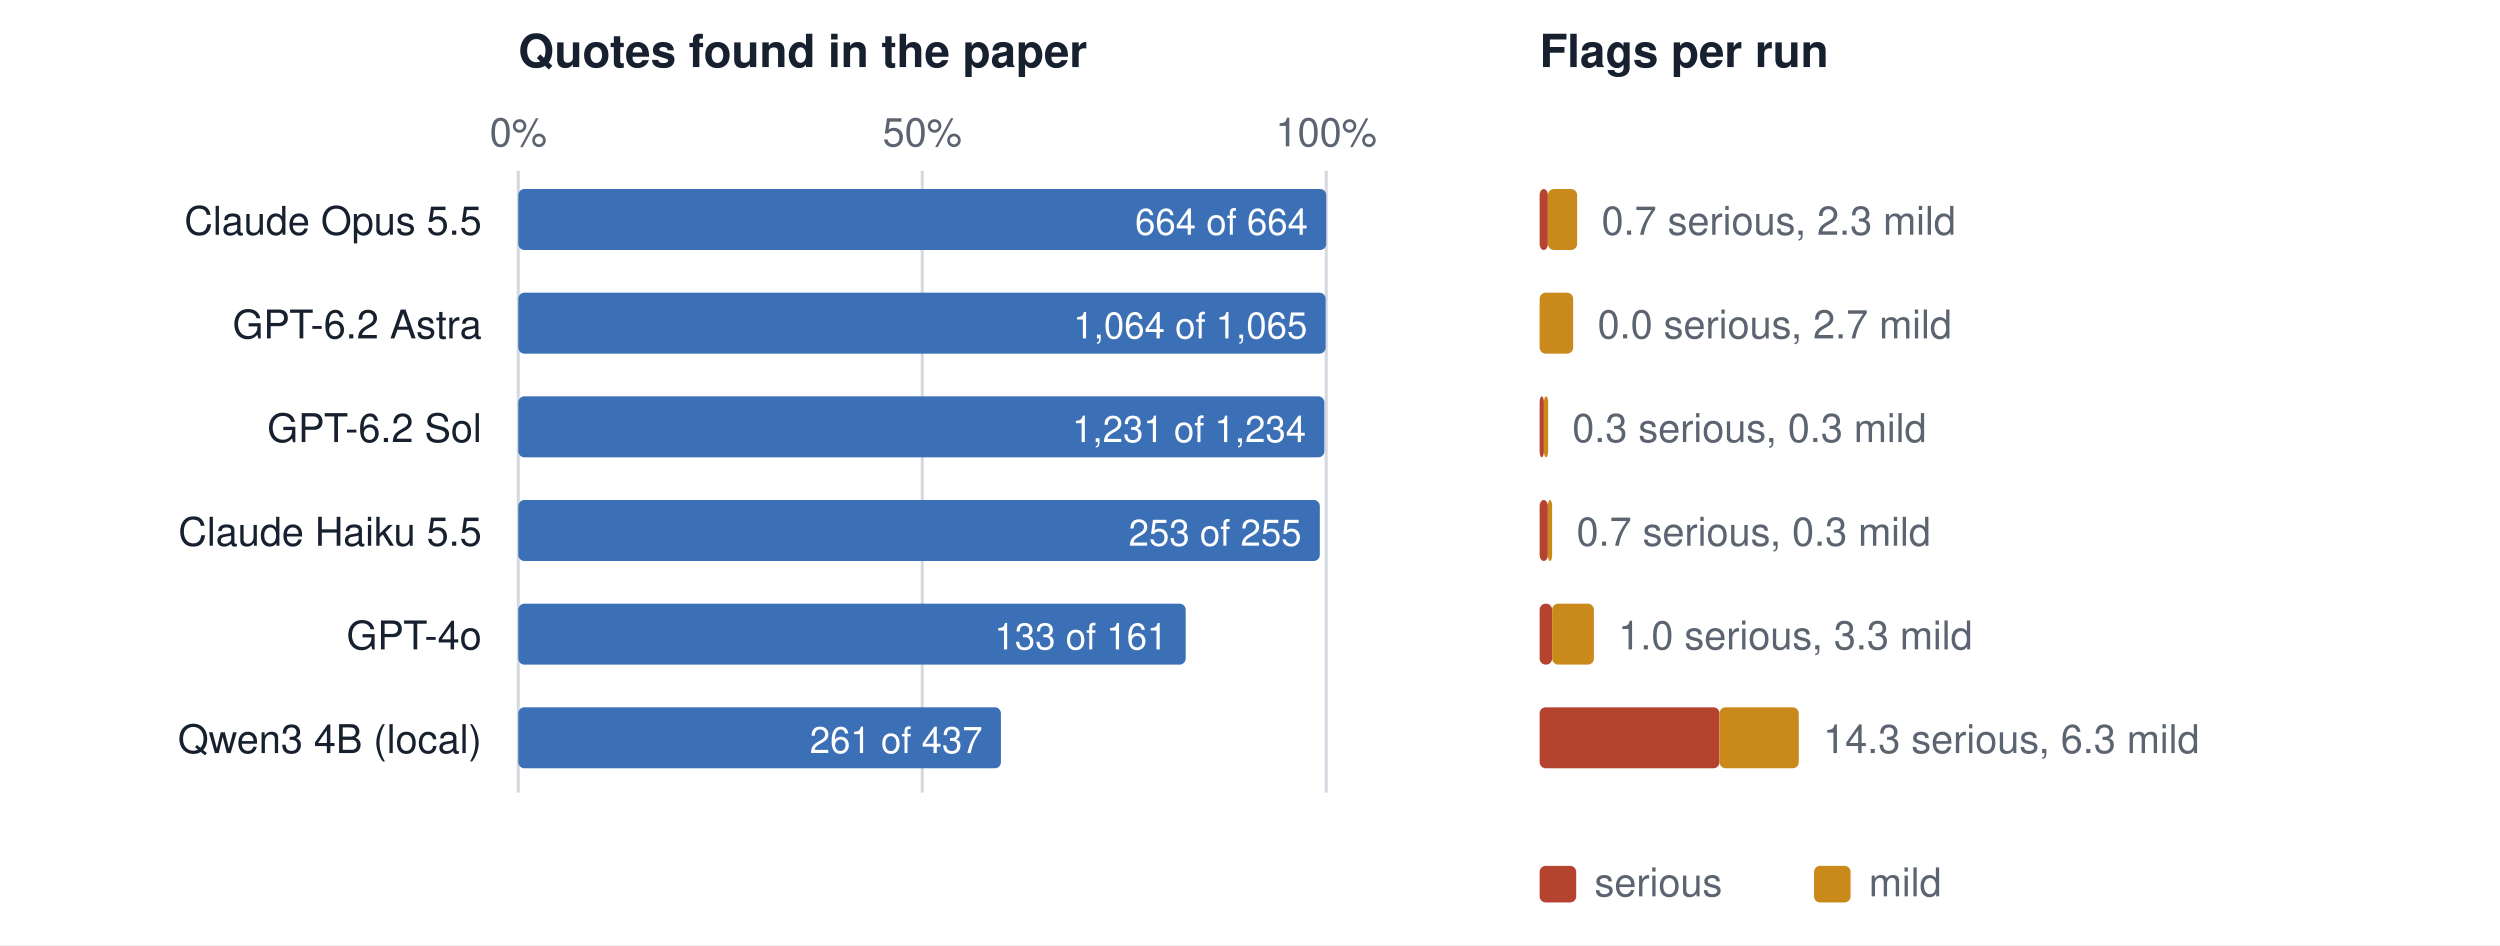
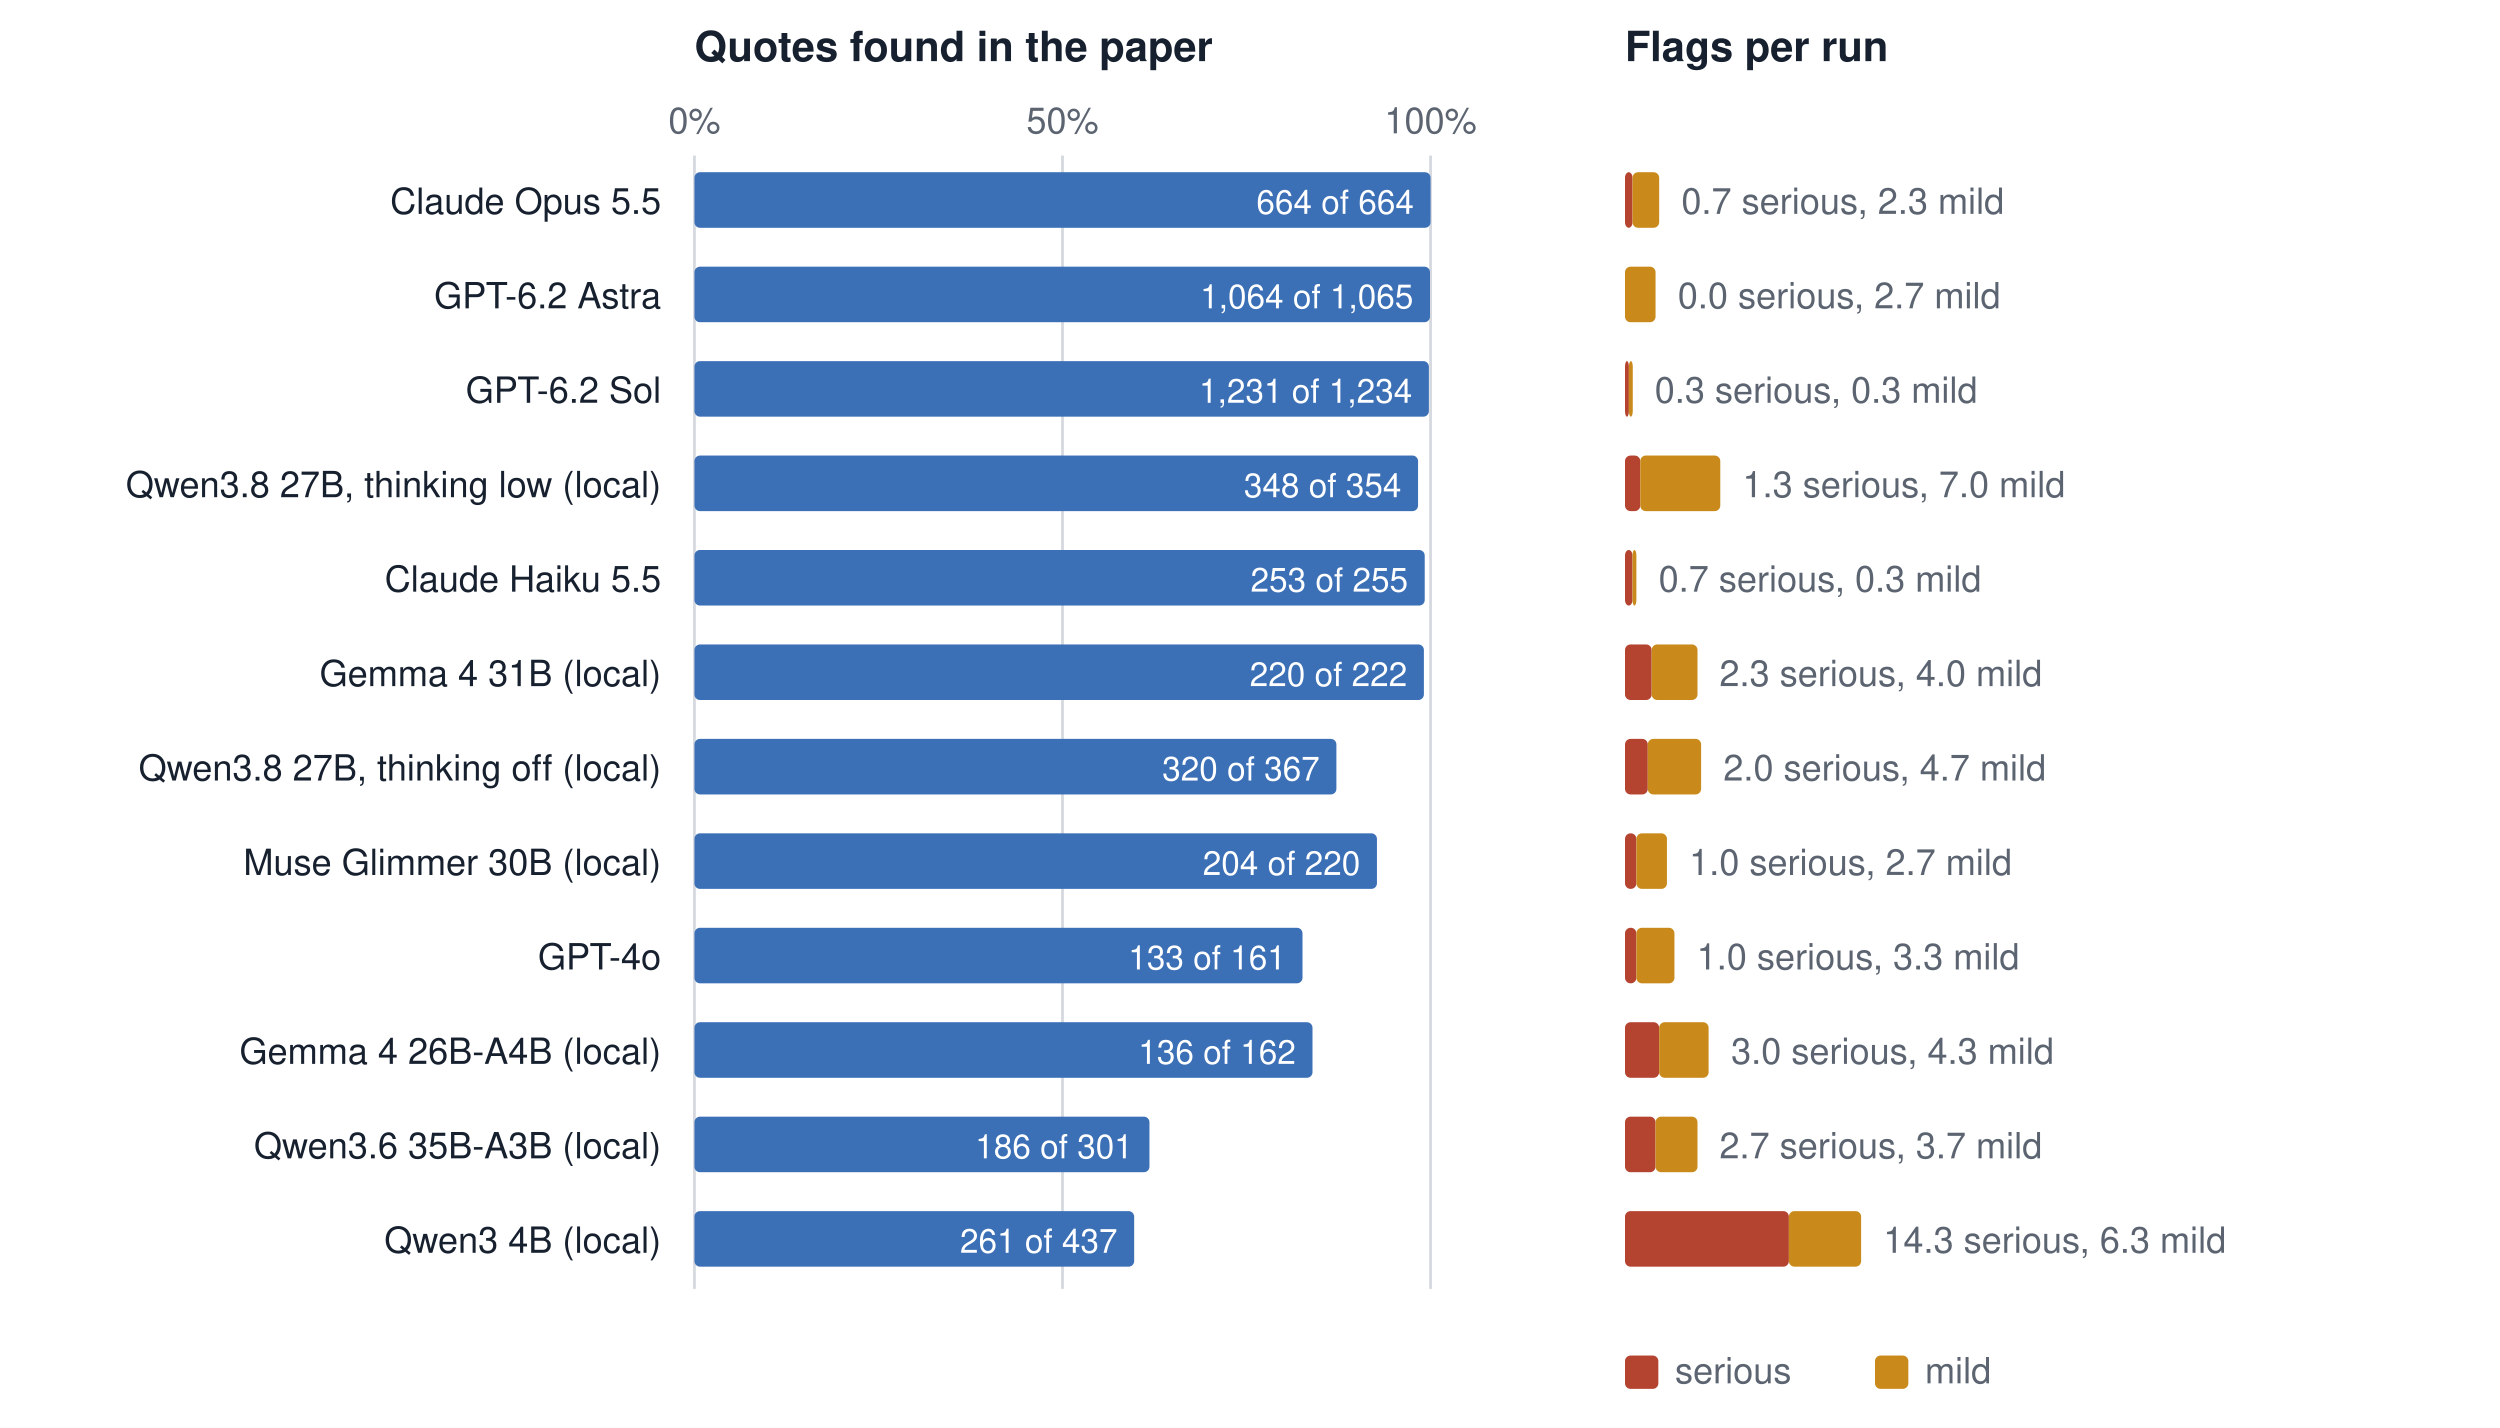
- <svg xmlns="http://www.w3.org/2000/svg" viewBox="0 0 820 310" width="820" font-family="-apple-system, Segoe UI, Helvetica, Arial, sans-serif" font-size="13" role="img" aria-label="Share of quotes found in the paper, and flags per run, by model">
-   <rect width="820" height="310" fill="#ffffff" />
-   <text x="170.0" y="22.0" text-anchor="start" fill="#16202e" font-size="15" font-weight="600">Quotes found in the paper</text>
-   <text x="505.0" y="22.0" text-anchor="start" fill="#16202e" font-size="15" font-weight="600">Flags per run</text>
-   <line x1="170.0" x2="170.0" y1="56" y2="260" stroke="#d5d9df" />
-   <text x="170.0" y="48.0" text-anchor="middle" fill="#5b6470">0%</text>
-   <line x1="302.5" x2="302.5" y1="56" y2="260" stroke="#d5d9df" />
-   <text x="302.5" y="48.0" text-anchor="middle" fill="#5b6470">50%</text>
-   <line x1="435.0" x2="435.0" y1="56" y2="260" stroke="#d5d9df" />
-   <text x="435.0" y="48.0" text-anchor="middle" fill="#5b6470">100%</text>
-   <text x="158.0" y="77.0" text-anchor="end" fill="#16202e">Claude Opus 5.5</text>
-   <rect x="170.0" y="62" width="265.0" height="20" rx="2" fill="#3b6fb6" />
-   <text x="429.0" y="77.0" text-anchor="end" fill="#ffffff" font-size="12">664 of 664</text>
-   <rect x="505.0" y="62" width="2.7" height="20" rx="2" fill="#b4442f" />
-   <rect x="507.7" y="62" width="9.6" height="20" rx="2" fill="#c98a1b" />
-   <text x="525.3" y="77.0" text-anchor="start" fill="#5b6470">0.7 serious, 2.3 mild</text>
-   <text x="158.0" y="111.0" text-anchor="end" fill="#16202e">GPT-6.2 Astra</text>
-   <rect x="170.0" y="96" width="264.8" height="20" rx="2" fill="#3b6fb6" />
-   <text x="428.8" y="111.0" text-anchor="end" fill="#ffffff" font-size="12">1,064 of 1,065</text>
-   <rect x="505.0" y="96" width="0.0" height="20" rx="2" fill="#b4442f" />
-   <rect x="505.0" y="96" width="11.0" height="20" rx="2" fill="#c98a1b" />
-   <text x="524.0" y="111.0" text-anchor="start" fill="#5b6470">0.0 serious, 2.7 mild</text>
-   <text x="158.0" y="145.0" text-anchor="end" fill="#16202e">GPT-6.2 Sol</text>
-   <rect x="170.0" y="130" width="264.4" height="20" rx="2" fill="#3b6fb6" />
-   <text x="428.4" y="145.0" text-anchor="end" fill="#ffffff" font-size="12">1,231 of 1,234</text>
-   <rect x="505.0" y="130" width="1.4" height="20" rx="2" fill="#b4442f" />
-   <rect x="506.4" y="130" width="1.4" height="20" rx="2" fill="#c98a1b" />
-   <text x="515.7" y="145.0" text-anchor="start" fill="#5b6470">0.3 serious, 0.3 mild</text>
-   <text x="158.0" y="179.0" text-anchor="end" fill="#16202e">Claude Haiku 5.5</text>
-   <rect x="170.0" y="164" width="262.9" height="20" rx="2" fill="#3b6fb6" />
-   <text x="426.9" y="179.0" text-anchor="end" fill="#ffffff" font-size="12">253 of 255</text>
-   <rect x="505.0" y="164" width="2.7" height="20" rx="2" fill="#b4442f" />
-   <rect x="507.7" y="164" width="1.4" height="20" rx="2" fill="#c98a1b" />
-   <text x="517.1" y="179.0" text-anchor="start" fill="#5b6470">0.7 serious, 0.3 mild</text>
-   <text x="158.0" y="213.0" text-anchor="end" fill="#16202e">GPT-4o</text>
-   <rect x="170.0" y="198" width="218.9" height="20" rx="2" fill="#3b6fb6" />
-   <text x="382.9" y="213.0" text-anchor="end" fill="#ffffff" font-size="12">133 of 161</text>
-   <rect x="505.0" y="198" width="4.1" height="20" rx="2" fill="#b4442f" />
-   <rect x="509.1" y="198" width="13.7" height="20" rx="2" fill="#c98a1b" />
-   <text x="530.8" y="213.0" text-anchor="start" fill="#5b6470">1.0 serious, 3.3 mild</text>
-   <text x="158.0" y="247.0" text-anchor="end" fill="#16202e">Qwen3 4B (local)</text>
-   <rect x="170.0" y="232" width="158.3" height="20" rx="2" fill="#3b6fb6" />
-   <text x="322.3" y="247.0" text-anchor="end" fill="#ffffff" font-size="12">261 of 437</text>
-   <rect x="505.0" y="232" width="59.0" height="20" rx="2" fill="#b4442f" />
-   <rect x="564.0" y="232" width="26.0" height="20" rx="2" fill="#c98a1b" />
-   <text x="598.0" y="247.0" text-anchor="start" fill="#5b6470">14.3 serious, 6.3 mild</text>
-   <rect x="505.0" y="284" width="12" height="12" rx="2" fill="#b4442f" />
-   <text x="523.0" y="294.0" text-anchor="start" fill="#5b6470">serious</text>
-   <rect x="595.0" y="284" width="12" height="12" rx="2" fill="#c98a1b" />
-   <text x="613.0" y="294.0" text-anchor="start" fill="#5b6470">mild</text>
+ <svg xmlns="http://www.w3.org/2000/svg" viewBox="0 0 900 514" width="900" font-family="-apple-system, Segoe UI, Helvetica, Arial, sans-serif" font-size="13" role="img" aria-label="Share of quotes found in the paper, and flags per run, by model">
+   <rect width="900" height="514" fill="#ffffff" />
+   <text x="250.0" y="22.0" text-anchor="start" fill="#16202e" font-size="15" font-weight="600">Quotes found in the paper</text>
+   <text x="585.0" y="22.0" text-anchor="start" fill="#16202e" font-size="15" font-weight="600">Flags per run</text>
+   <line x1="250.0" x2="250.0" y1="56" y2="464" stroke="#d5d9df" />
+   <text x="250.0" y="48.0" text-anchor="middle" fill="#5b6470">0%</text>
+   <line x1="382.5" x2="382.5" y1="56" y2="464" stroke="#d5d9df" />
+   <text x="382.5" y="48.0" text-anchor="middle" fill="#5b6470">50%</text>
+   <line x1="515.0" x2="515.0" y1="56" y2="464" stroke="#d5d9df" />
+   <text x="515.0" y="48.0" text-anchor="middle" fill="#5b6470">100%</text>
+   <text x="238.0" y="77.0" text-anchor="end" fill="#16202e">Claude Opus 5.5</text>
+   <rect x="250.0" y="62" width="265.0" height="20" rx="2" fill="#3b6fb6" />
+   <text x="509.0" y="77.0" text-anchor="end" fill="#ffffff" font-size="12">664 of 664</text>
+   <rect x="585.0" y="62" width="2.7" height="20" rx="2" fill="#b4442f" />
+   <rect x="587.7" y="62" width="9.6" height="20" rx="2" fill="#c98a1b" />
+   <text x="605.3" y="77.0" text-anchor="start" fill="#5b6470">0.7 serious, 2.3 mild</text>
+   <text x="238.0" y="111.0" text-anchor="end" fill="#16202e">GPT-6.2 Astra</text>
+   <rect x="250.0" y="96" width="264.8" height="20" rx="2" fill="#3b6fb6" />
+   <text x="508.8" y="111.0" text-anchor="end" fill="#ffffff" font-size="12">1,064 of 1,065</text>
+   <rect x="585.0" y="96" width="0.0" height="20" rx="2" fill="#b4442f" />
+   <rect x="585.0" y="96" width="11.0" height="20" rx="2" fill="#c98a1b" />
+   <text x="604.0" y="111.0" text-anchor="start" fill="#5b6470">0.0 serious, 2.7 mild</text>
+   <text x="238.0" y="145.0" text-anchor="end" fill="#16202e">GPT-6.2 Sol</text>
+   <rect x="250.0" y="130" width="264.4" height="20" rx="2" fill="#3b6fb6" />
+   <text x="508.4" y="145.0" text-anchor="end" fill="#ffffff" font-size="12">1,231 of 1,234</text>
+   <rect x="585.0" y="130" width="1.4" height="20" rx="2" fill="#b4442f" />
+   <rect x="586.4" y="130" width="1.4" height="20" rx="2" fill="#c98a1b" />
+   <text x="595.7" y="145.0" text-anchor="start" fill="#5b6470">0.3 serious, 0.3 mild</text>
+   <text x="238.0" y="179.0" text-anchor="end" fill="#16202e">Qwen3.8 27B, thinking low (local)</text>
+   <rect x="250.0" y="164" width="260.5" height="20" rx="2" fill="#3b6fb6" />
+   <text x="504.5" y="179.0" text-anchor="end" fill="#ffffff" font-size="12">348 of 354</text>
+   <rect x="585.0" y="164" width="5.5" height="20" rx="2" fill="#b4442f" />
+   <rect x="590.5" y="164" width="28.8" height="20" rx="2" fill="#c98a1b" />
+   <text x="627.3" y="179.0" text-anchor="start" fill="#5b6470">1.3 serious, 7.0 mild</text>
+   <text x="238.0" y="213.0" text-anchor="end" fill="#16202e">Claude Haiku 5.5</text>
+   <rect x="250.0" y="198" width="262.9" height="20" rx="2" fill="#3b6fb6" />
+   <text x="506.9" y="213.0" text-anchor="end" fill="#ffffff" font-size="12">253 of 255</text>
+   <rect x="585.0" y="198" width="2.7" height="20" rx="2" fill="#b4442f" />
+   <rect x="587.7" y="198" width="1.4" height="20" rx="2" fill="#c98a1b" />
+   <text x="597.1" y="213.0" text-anchor="start" fill="#5b6470">0.7 serious, 0.3 mild</text>
+   <text x="238.0" y="247.0" text-anchor="end" fill="#16202e">Gemma 4 31B (local)</text>
+   <rect x="250.0" y="232" width="262.6" height="20" rx="2" fill="#3b6fb6" />
+   <text x="506.6" y="247.0" text-anchor="end" fill="#ffffff" font-size="12">220 of 222</text>
+   <rect x="585.0" y="232" width="9.6" height="20" rx="2" fill="#b4442f" />
+   <rect x="594.6" y="232" width="16.5" height="20" rx="2" fill="#c98a1b" />
+   <text x="619.0" y="247.0" text-anchor="start" fill="#5b6470">2.3 serious, 4.0 mild</text>
+   <text x="238.0" y="281.0" text-anchor="end" fill="#16202e">Qwen3.8 27B, thinking off (local)</text>
+   <rect x="250.0" y="266" width="231.1" height="20" rx="2" fill="#3b6fb6" />
+   <text x="475.1" y="281.0" text-anchor="end" fill="#ffffff" font-size="12">320 of 367</text>
+   <rect x="585.0" y="266" width="8.2" height="20" rx="2" fill="#b4442f" />
+   <rect x="593.2" y="266" width="19.2" height="20" rx="2" fill="#c98a1b" />
+   <text x="620.4" y="281.0" text-anchor="start" fill="#5b6470">2.0 serious, 4.7 mild</text>
+   <text x="238.0" y="315.0" text-anchor="end" fill="#16202e">Muse Glimmer 30B (local)</text>
+   <rect x="250.0" y="300" width="245.7" height="20" rx="2" fill="#3b6fb6" />
+   <text x="489.7" y="315.0" text-anchor="end" fill="#ffffff" font-size="12">204 of 220</text>
+   <rect x="585.0" y="300" width="4.1" height="20" rx="2" fill="#b4442f" />
+   <rect x="589.1" y="300" width="11.0" height="20" rx="2" fill="#c98a1b" />
+   <text x="608.1" y="315.0" text-anchor="start" fill="#5b6470">1.0 serious, 2.7 mild</text>
+   <text x="238.0" y="349.0" text-anchor="end" fill="#16202e">GPT-4o</text>
+   <rect x="250.0" y="334" width="218.9" height="20" rx="2" fill="#3b6fb6" />
+   <text x="462.9" y="349.0" text-anchor="end" fill="#ffffff" font-size="12">133 of 161</text>
+   <rect x="585.0" y="334" width="4.1" height="20" rx="2" fill="#b4442f" />
+   <rect x="589.1" y="334" width="13.7" height="20" rx="2" fill="#c98a1b" />
+   <text x="610.8" y="349.0" text-anchor="start" fill="#5b6470">1.0 serious, 3.3 mild</text>
+   <text x="238.0" y="383.0" text-anchor="end" fill="#16202e">Gemma 4 26B-A4B (local)</text>
+   <rect x="250.0" y="368" width="222.5" height="20" rx="2" fill="#3b6fb6" />
+   <text x="466.5" y="383.0" text-anchor="end" fill="#ffffff" font-size="12">136 of 162</text>
+   <rect x="585.0" y="368" width="12.3" height="20" rx="2" fill="#b4442f" />
+   <rect x="597.3" y="368" width="17.8" height="20" rx="2" fill="#c98a1b" />
+   <text x="623.2" y="383.0" text-anchor="start" fill="#5b6470">3.0 serious, 4.3 mild</text>
+   <text x="238.0" y="417.0" text-anchor="end" fill="#16202e">Qwen3.6 35B-A3B (local)</text>
+   <rect x="250.0" y="402" width="163.8" height="20" rx="2" fill="#3b6fb6" />
+   <text x="407.8" y="417.0" text-anchor="end" fill="#ffffff" font-size="12">186 of 301</text>
+   <rect x="585.0" y="402" width="11.0" height="20" rx="2" fill="#b4442f" />
+   <rect x="596.0" y="402" width="15.1" height="20" rx="2" fill="#c98a1b" />
+   <text x="619.0" y="417.0" text-anchor="start" fill="#5b6470">2.7 serious, 3.7 mild</text>
+   <text x="238.0" y="451.0" text-anchor="end" fill="#16202e">Qwen3 4B (local)</text>
+   <rect x="250.0" y="436" width="158.3" height="20" rx="2" fill="#3b6fb6" />
+   <text x="402.3" y="451.0" text-anchor="end" fill="#ffffff" font-size="12">261 of 437</text>
+   <rect x="585.0" y="436" width="59.0" height="20" rx="2" fill="#b4442f" />
+   <rect x="644.0" y="436" width="26.0" height="20" rx="2" fill="#c98a1b" />
+   <text x="678.0" y="451.0" text-anchor="start" fill="#5b6470">14.3 serious, 6.3 mild</text>
+   <rect x="585.0" y="488" width="12" height="12" rx="2" fill="#b4442f" />
+   <text x="603.0" y="498.0" text-anchor="start" fill="#5b6470">serious</text>
+   <rect x="675.0" y="488" width="12" height="12" rx="2" fill="#c98a1b" />
+   <text x="693.0" y="498.0" text-anchor="start" fill="#5b6470">mild</text>
</svg>
